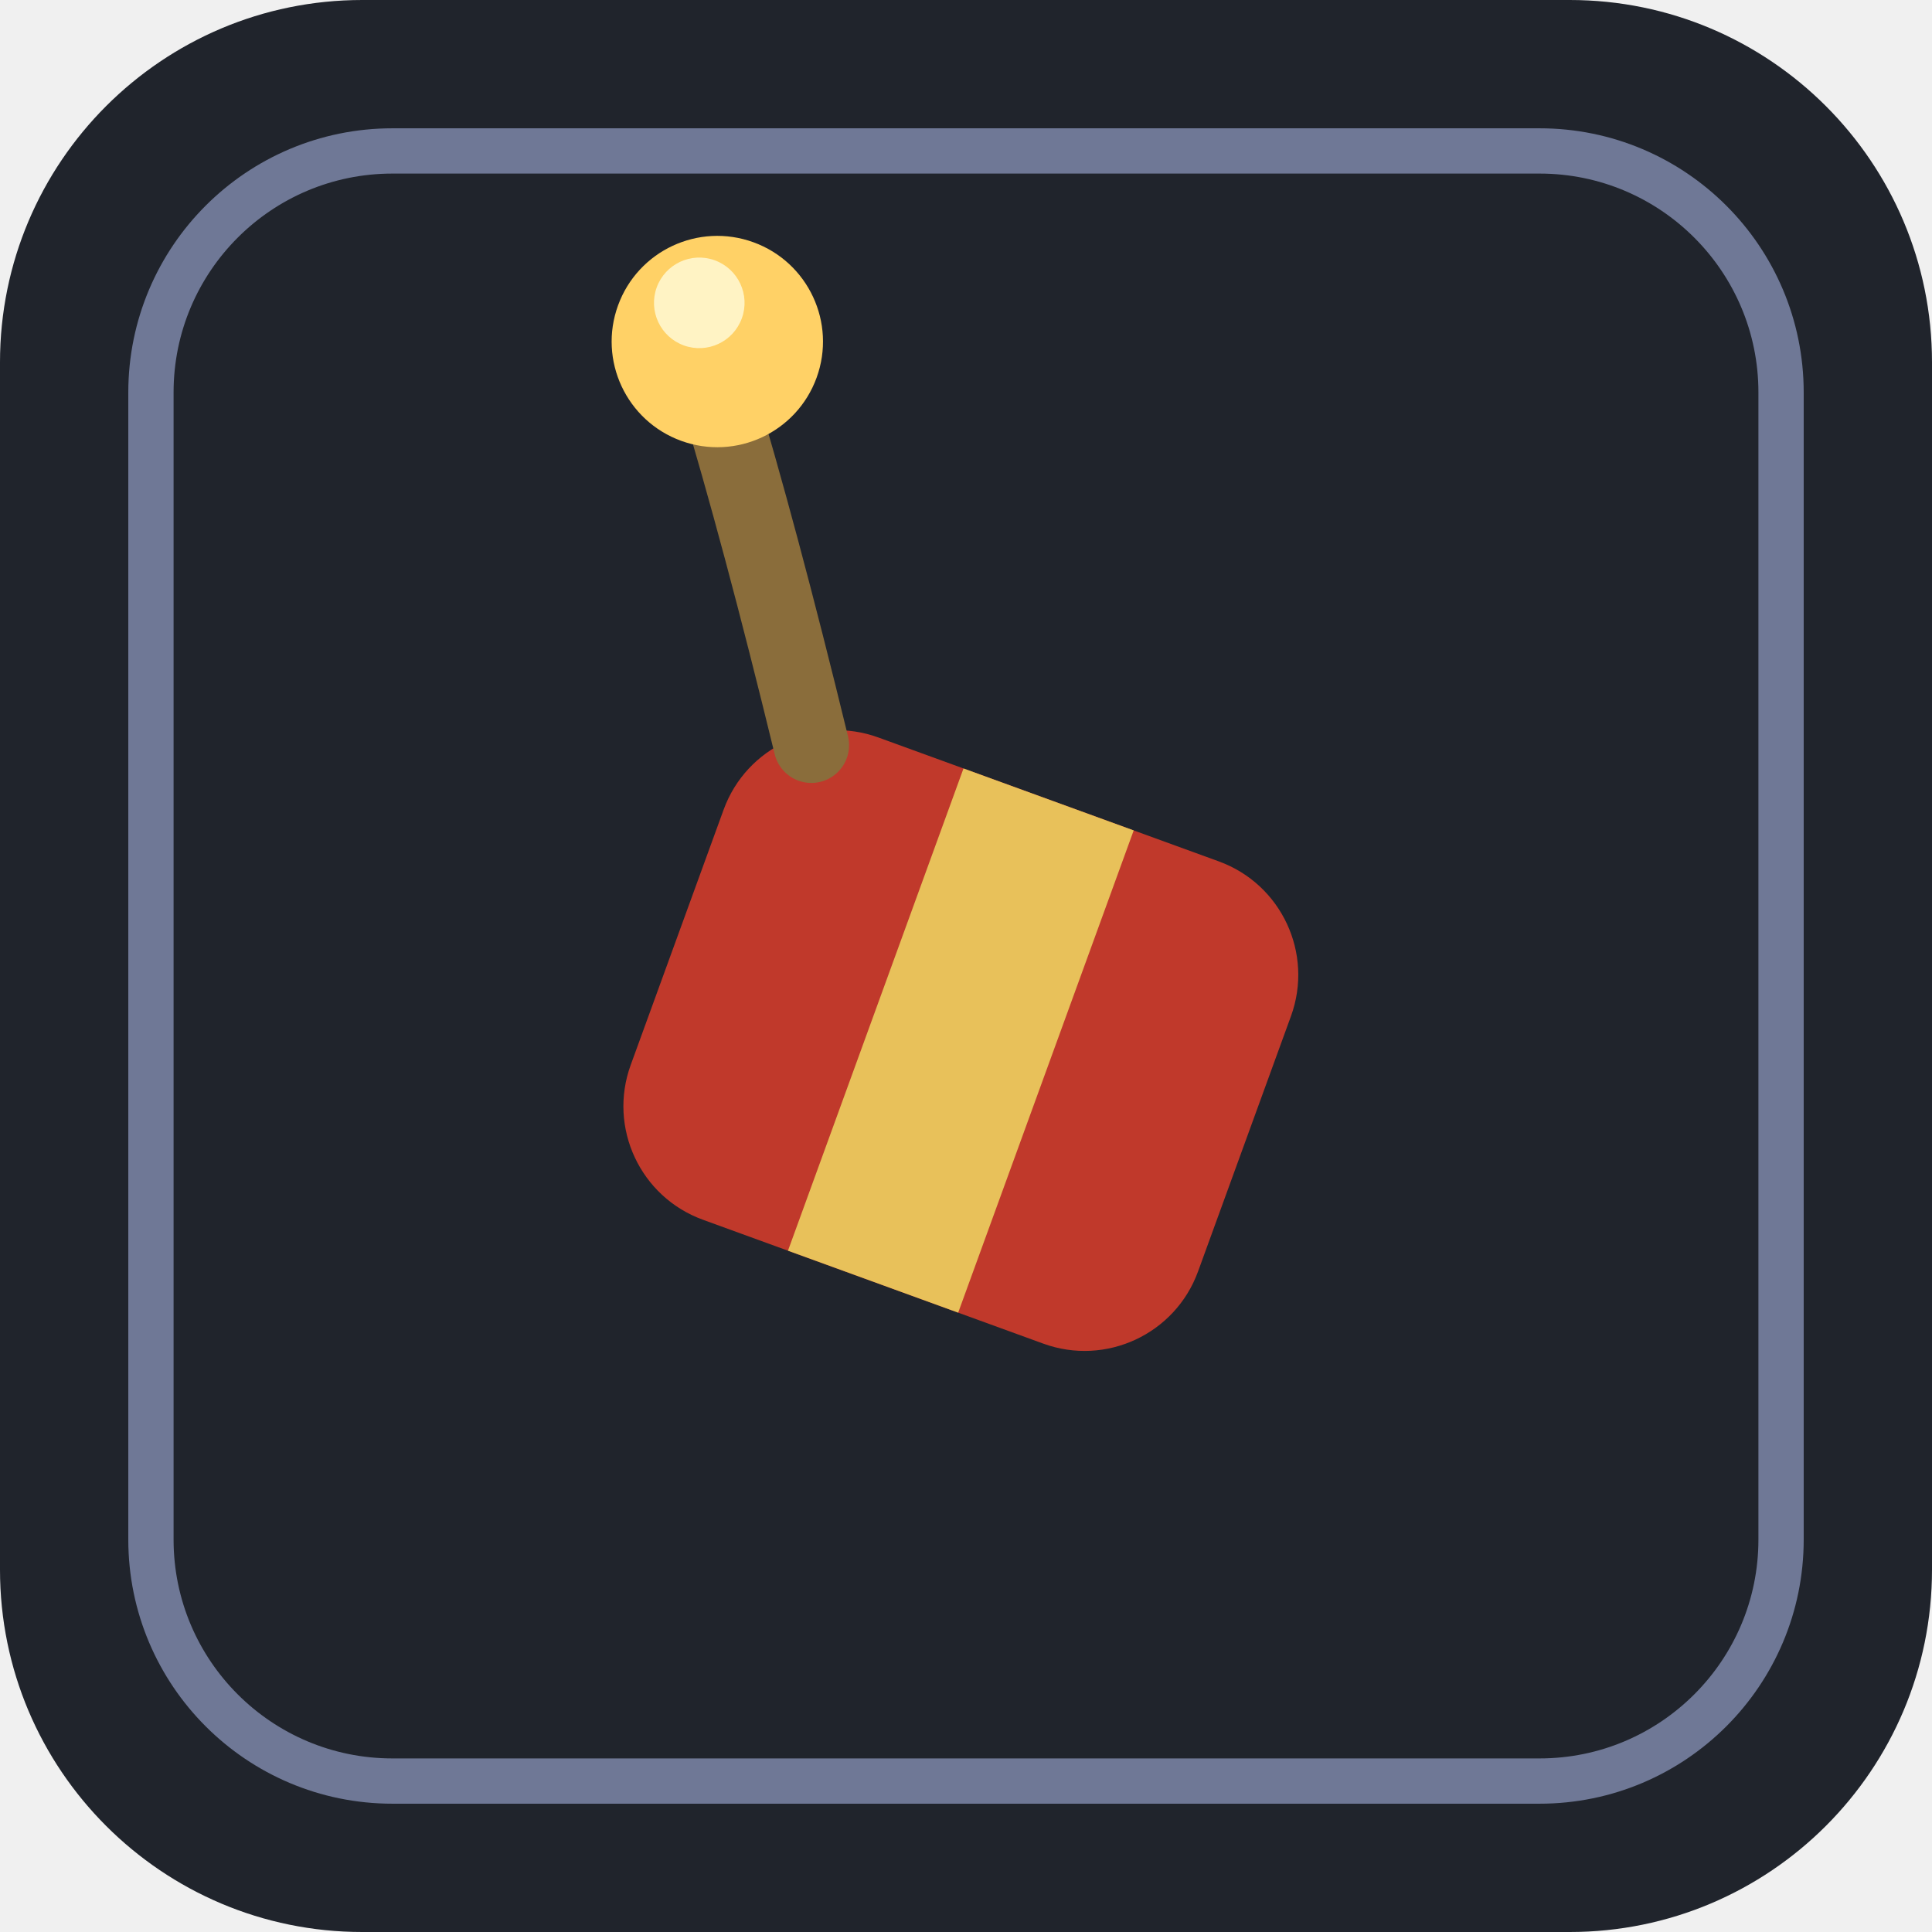
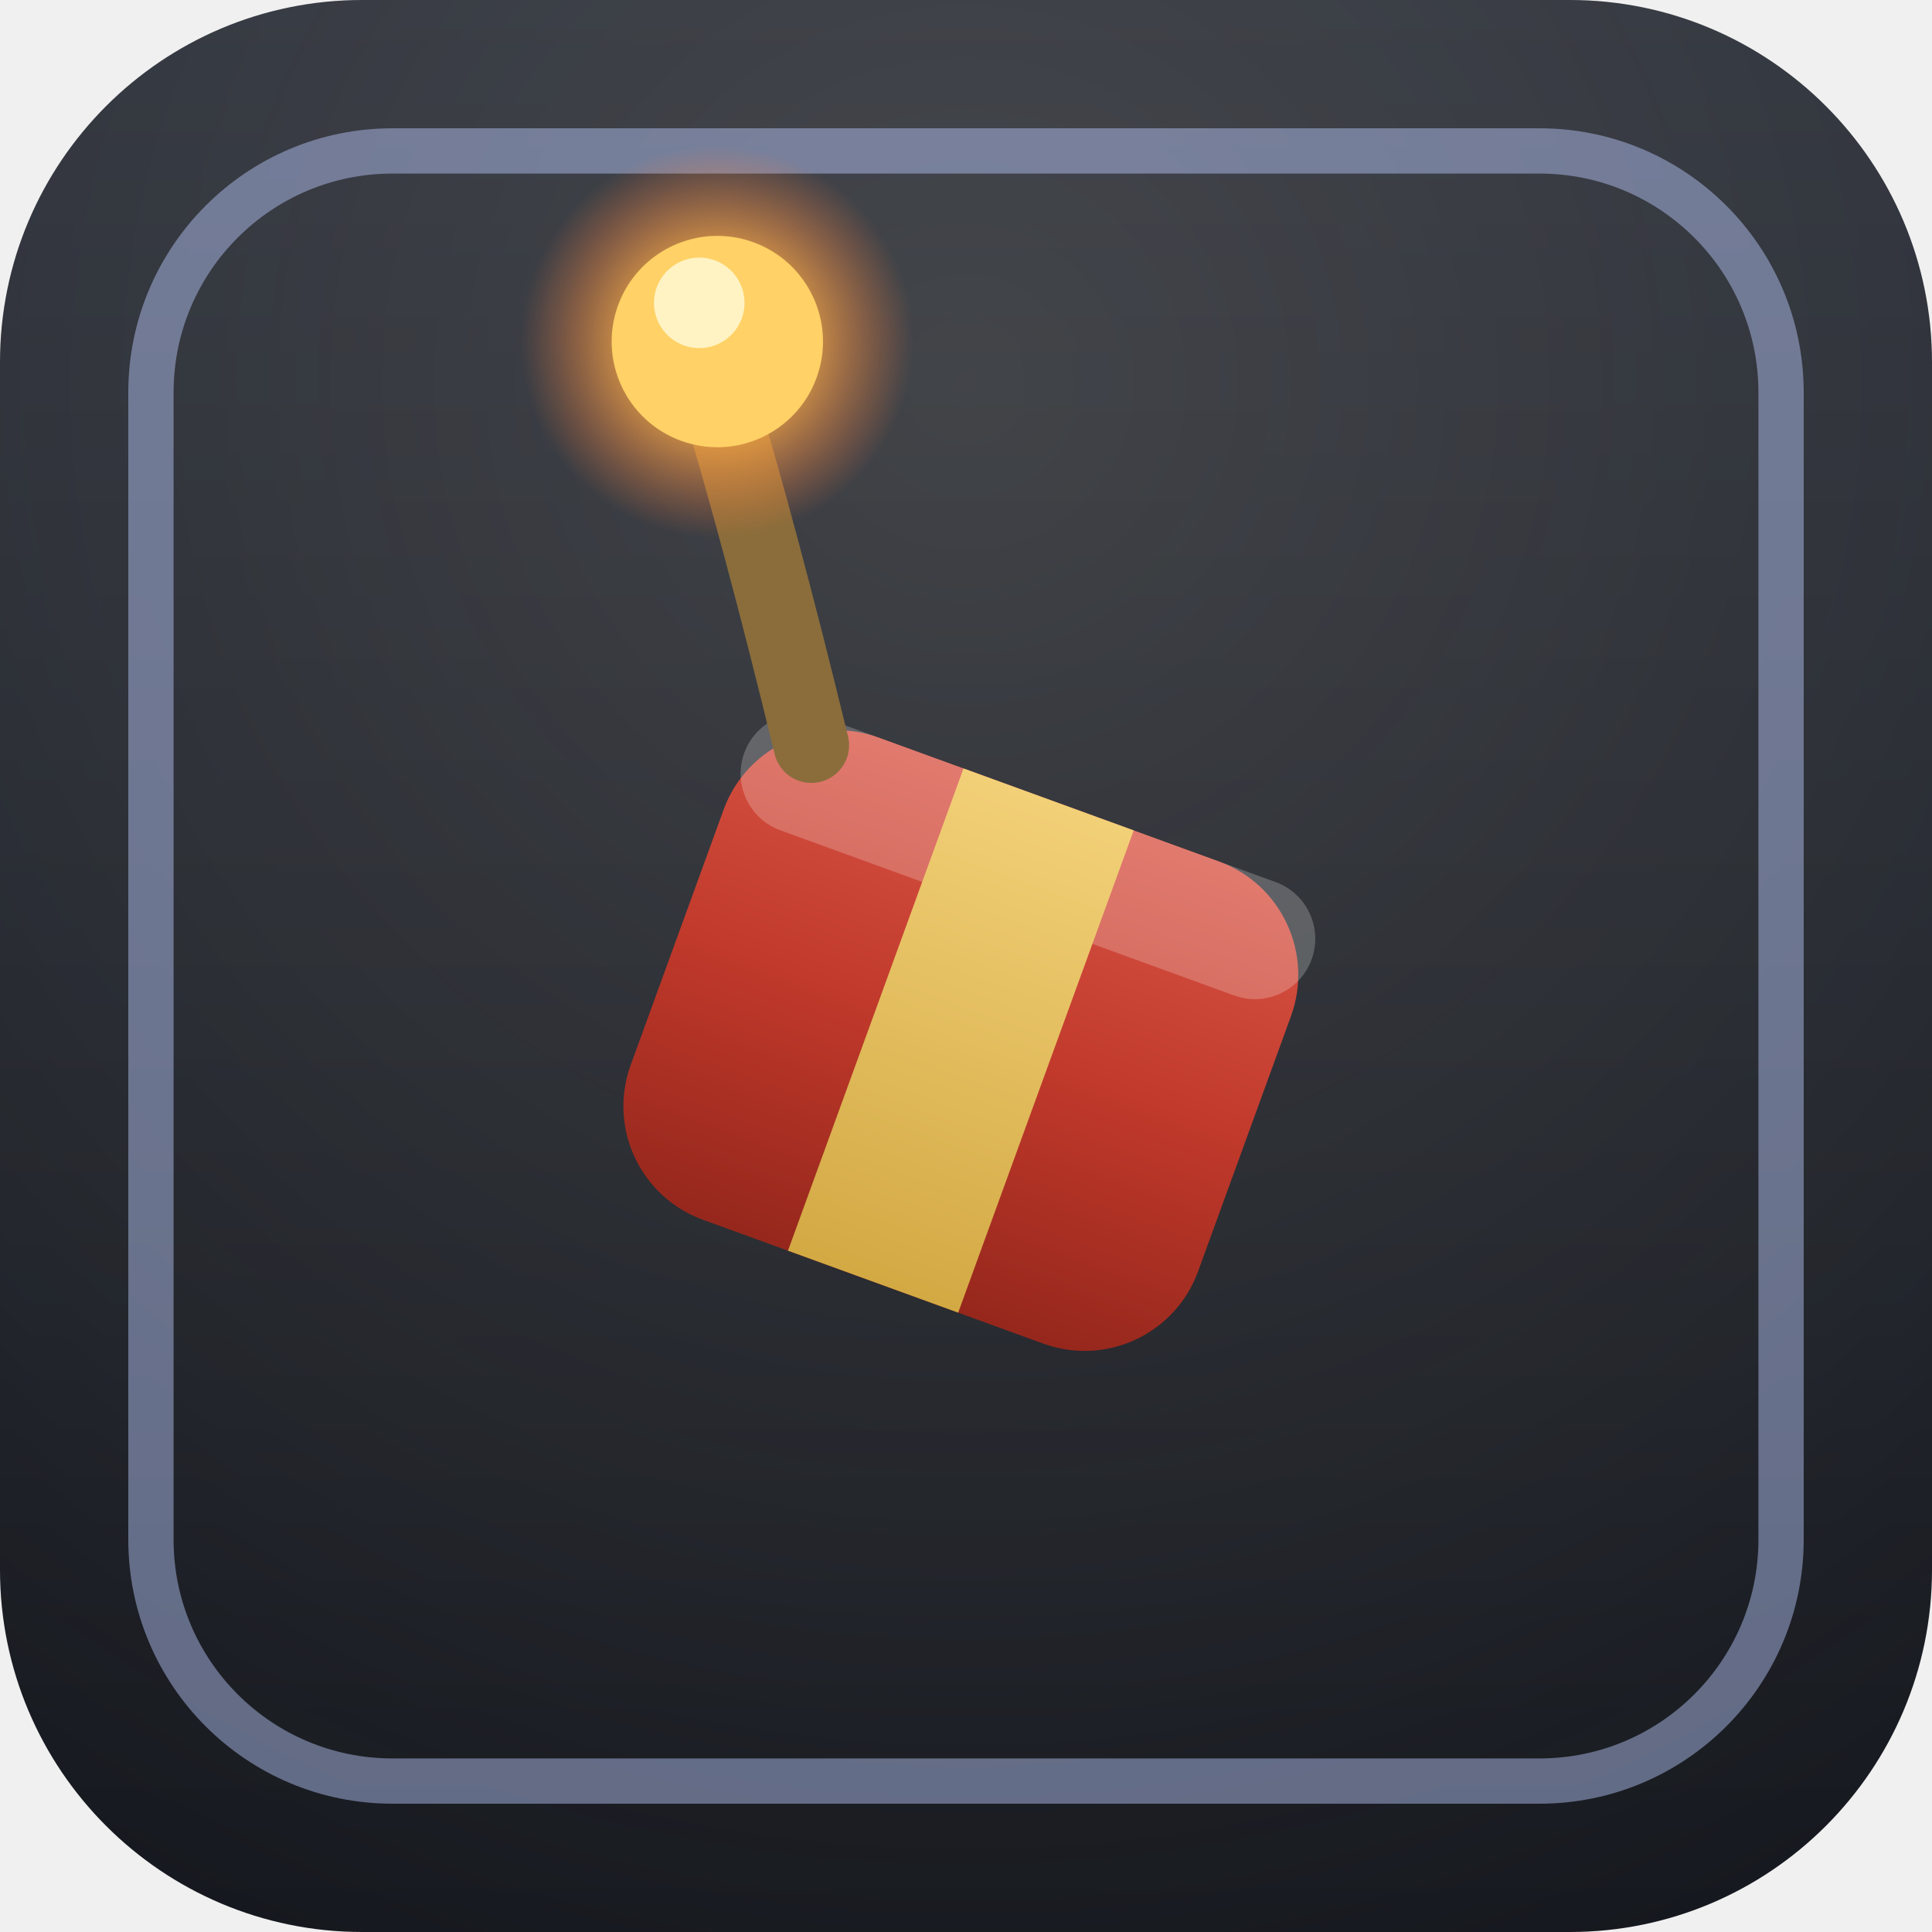
<svg xmlns="http://www.w3.org/2000/svg" viewBox="0 0 128 128">
-   <rect width="128" height="128" rx="24" fill="#20242c" />
-   <rect x="10" y="10" width="108" height="108" rx="16" fill="none" stroke="#becdff" stroke-opacity="0.5" stroke-width="3" />
+   <defs>
+     <linearGradient id="bg" x1="0" y1="0" x2="0" y2="1">
+       <stop offset="0" stop-color="#272c37" />
+       <stop offset="1" stop-color="#14171d" />
+     </linearGradient>
+     <radialGradient id="lamp" cx="0.5" cy="0.2" r="0.9">
+       <stop offset="0" stop-color="#fff1d6" stop-opacity="0.14" />
+       <stop offset="1" stop-color="#fff1d6" stop-opacity="0" />
+     </radialGradient>
+     <linearGradient id="body" x1="0" y1="0" x2="0" y2="1">
+       <stop offset="0" stop-color="#d95445" />
+       <stop offset="0.5" stop-color="#c0392b" />
+       <stop offset="1" stop-color="#96271c" />
+     </linearGradient>
+     <linearGradient id="band" x1="0" y1="0" x2="0" y2="1">
+       <stop offset="0" stop-color="#f2d077" />
+       <stop offset="1" stop-color="#d3a944" />
+     </linearGradient>
+     <radialGradient id="spark" cx="0.5" cy="0.5" r="0.5">
+       <stop offset="0" stop-color="#fff8e0" />
+       <stop offset="0.4" stop-color="#ffb347" />
+       <stop offset="1" stop-color="#ff7840" stop-opacity="0" />
+     </radialGradient>
+   </defs>
+   <rect width="128" height="128" rx="24" fill="url(#bg)" />
+   <rect width="128" height="128" rx="24" fill="url(#lamp)" />
+   <rect x="10" y="10" width="108" height="108" rx="16" fill="none" stroke="#becdff" stroke-opacity="0.45" stroke-width="3" />
  <g transform="rotate(20 64 68)">
-     <rect x="44" y="52" width="40" height="34" rx="8" fill="#c0392b" />
-     <rect x="58" y="52" width="12" height="34" fill="#e8c15a" />
+     <rect x="44" y="52" width="40" height="34" rx="8" fill="url(#body)" />
+     <rect x="44" y="52" width="40" height="8" rx="4" fill="#ffffff" fill-opacity="0.22" />
+     <rect x="58" y="52" width="12" height="34" fill="url(#band)" />
    <path d="M48 54 Q40 42 34 34" stroke="#8a6d3b" stroke-width="5" fill="none" stroke-linecap="round" />
+     <circle cx="33" cy="31" r="13" fill="url(#spark)" opacity="0.85" />
    <circle cx="33" cy="31" r="7" fill="#ffd166" />
    <circle cx="31" cy="29" r="3" fill="#fff3c4" />
  </g>
</svg>
